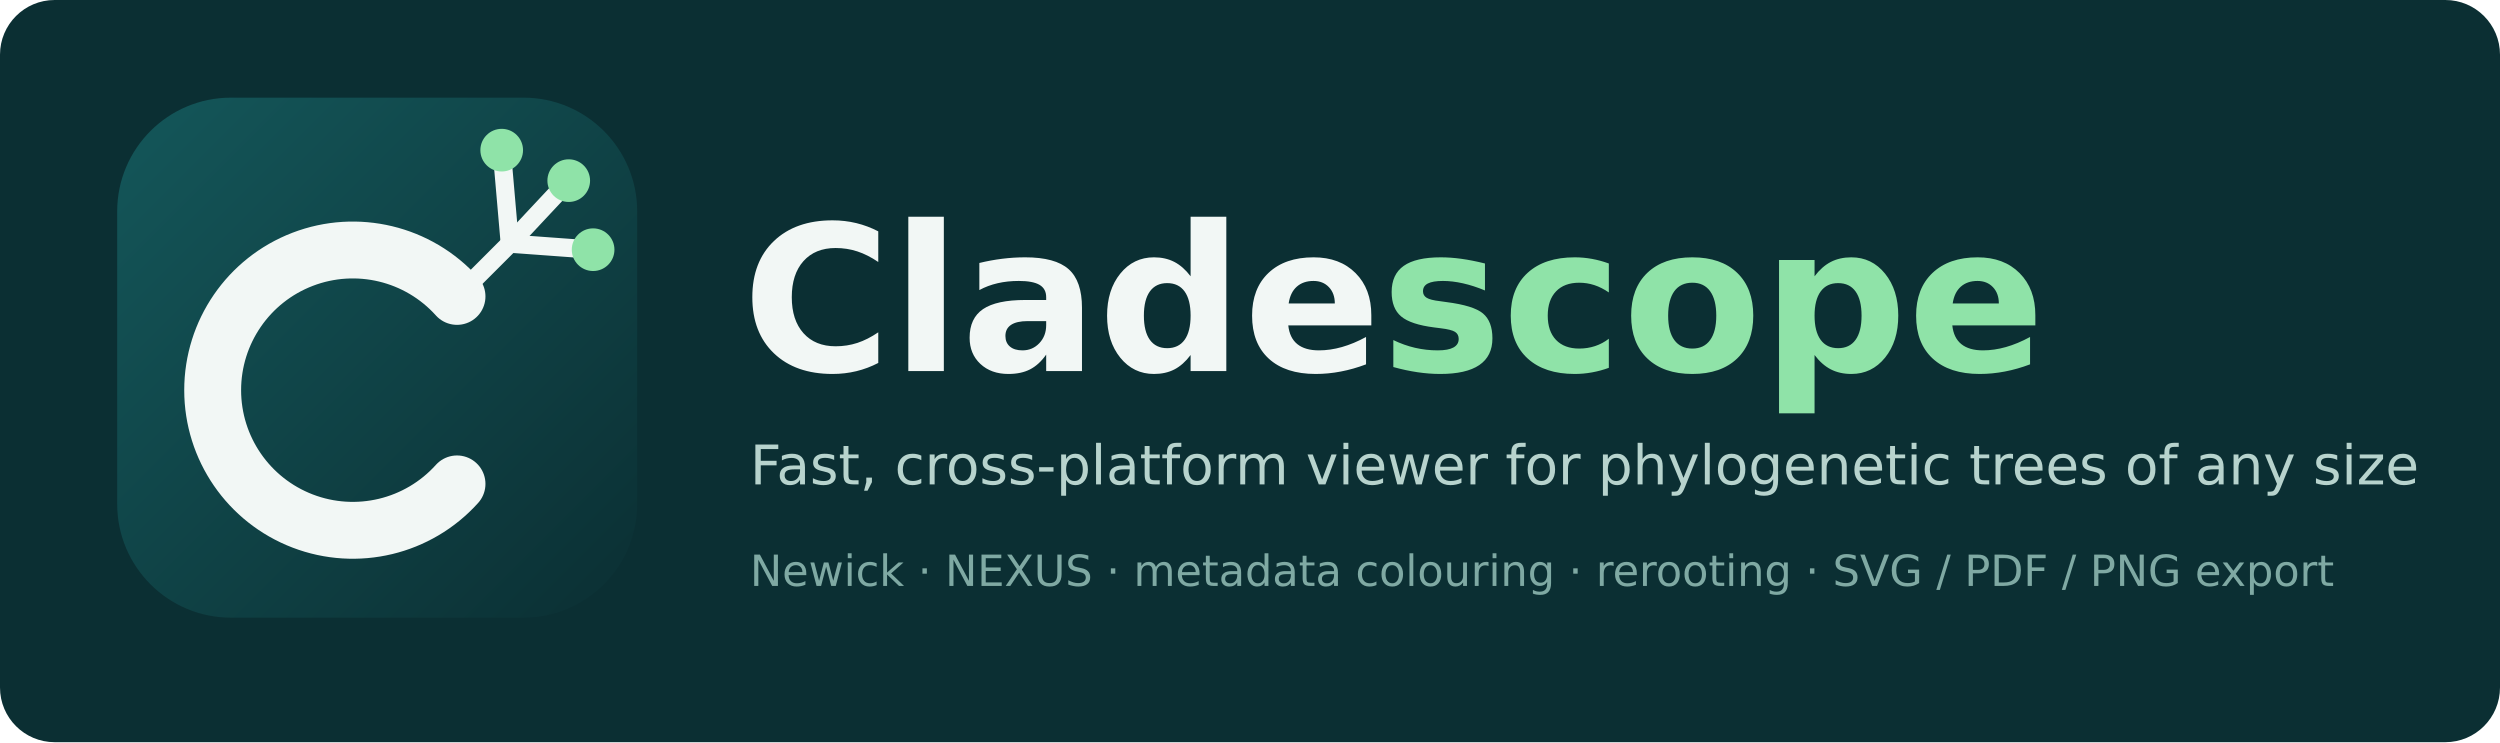
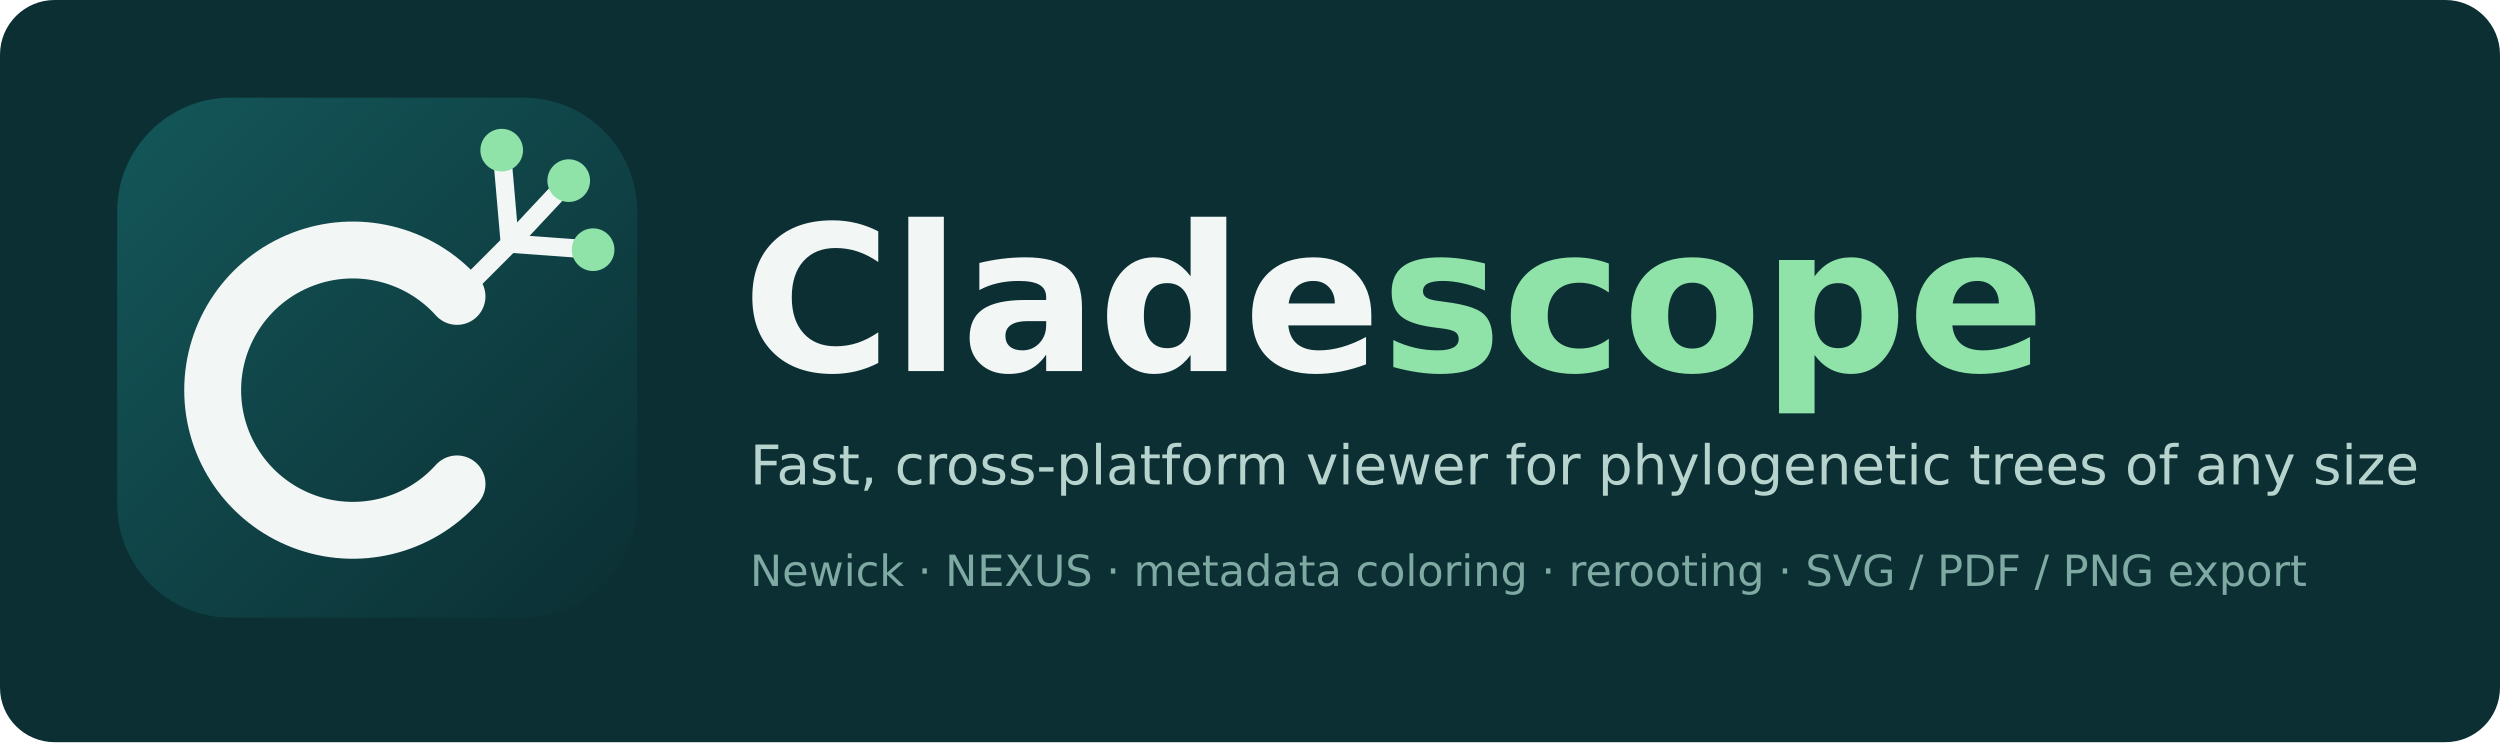
<svg xmlns="http://www.w3.org/2000/svg" viewBox="0 0 1280 380" width="1280" height="380">
  <defs>
    <linearGradient id="bg" x1="0" y1="0" x2="1" y2="1">
      <stop offset="0" stop-color="#14575a" />
      <stop offset="1" stop-color="#0b2f33" />
    </linearGradient>
  </defs>
  <rect width="1280" height="380" rx="28" fill="#0b2f33" />
  <g transform="translate(60,50) scale(0.52)">
    <rect width="512" height="512" rx="112" fill="url(#bg)" />
    <path d="M 334.6 195.7 A 138 138 0 1 0 334.6 380.3" fill="none" stroke="#f2f7f5" stroke-width="56" stroke-linecap="round" />
    <g fill="none" stroke="#f2f7f5" stroke-width="18" stroke-linecap="round" stroke-linejoin="round">
      <path d="M 334.6 195.7 L 386.6 143.7" />
      <path d="M 386.6 143.7 L 378.6 51.7" />
      <path d="M 386.6 143.7 L 444.6 81.7" />
      <path d="M 386.6 143.7 L 468.6 149.7" />
    </g>
    <g fill="#8fe3a8">
      <circle cx="378.6" cy="51.7" r="21" />
      <circle cx="444.6" cy="81.7" r="21" />
      <circle cx="468.6" cy="149.7" r="21" />
    </g>
  </g>
  <text x="380" y="190" font-family="DejaVu Sans, Helvetica, Arial, sans-serif" font-size="104" font-weight="700" fill="#f2f7f5">Clade<tspan fill="#8fe3a8">scope</tspan>
  </text>
  <text x="384" y="248" font-family="DejaVu Sans, Helvetica, Arial, sans-serif" font-size="28" fill="#b7d3cd">Fast, cross-platform viewer for phylogenetic trees of any size</text>
-   <text x="384" y="300" font-family="DejaVu Sans, Helvetica, Arial, sans-serif" font-size="22" fill="#7fa9a3">Newick · NEXUS · metadata colouring · rerooting · SVG / PDF / PNG export</text>
+   <text x="384" y="300" font-family="DejaVu Sans, Helvetica, Arial, sans-serif" font-size="22" fill="#7fa9a3">Newick · NEXUS · metadata coloring · rerooting · SVG / PDF / PNG export</text>
</svg>
